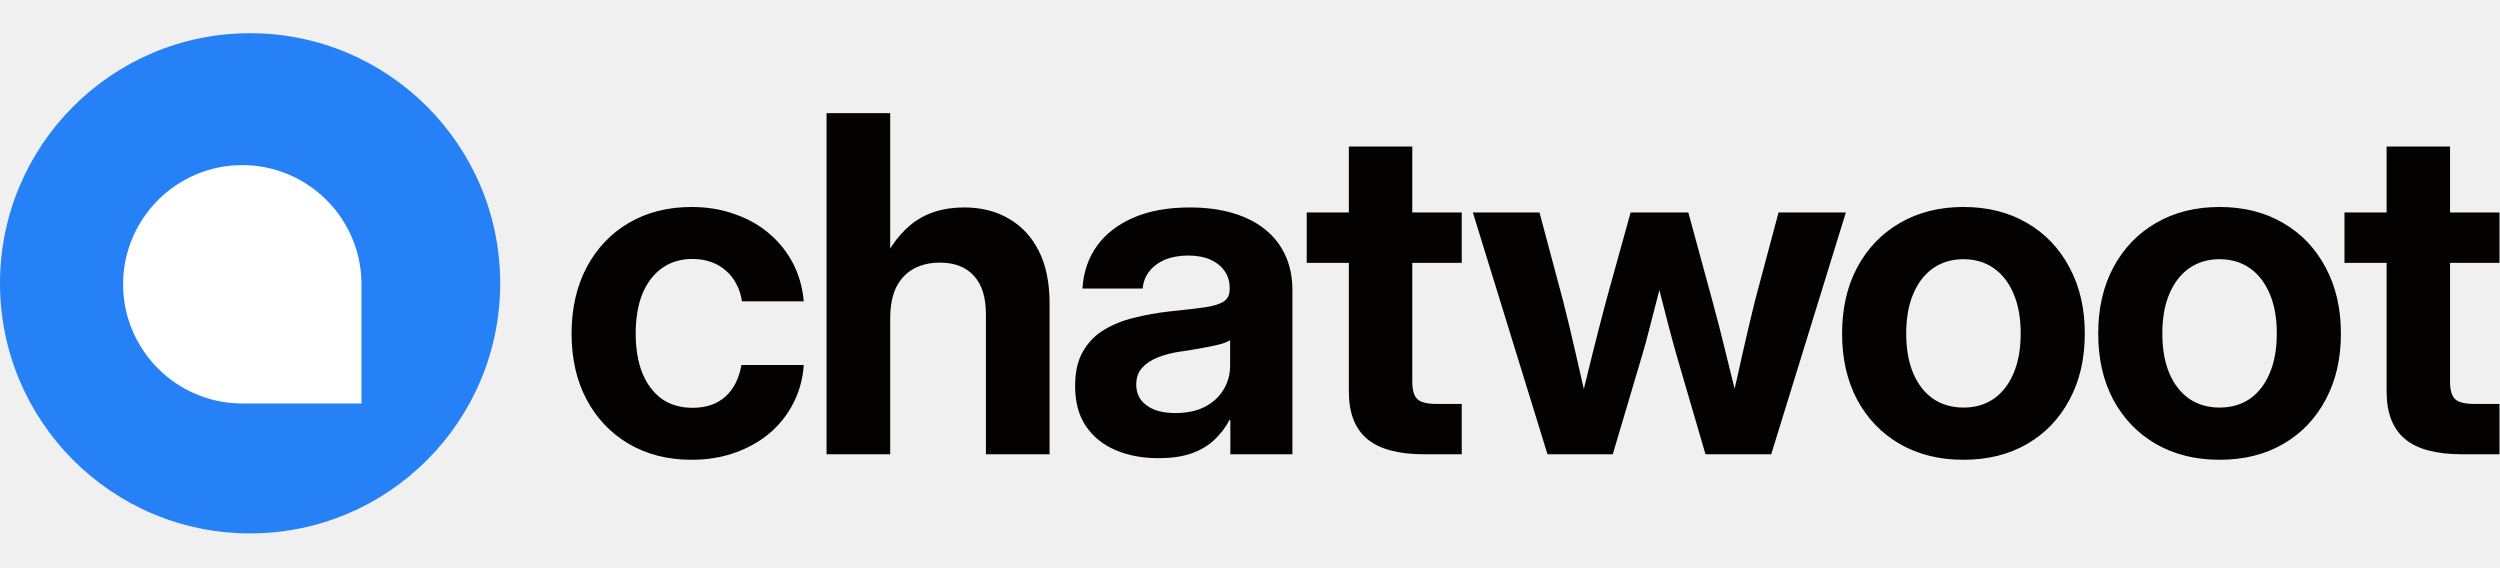
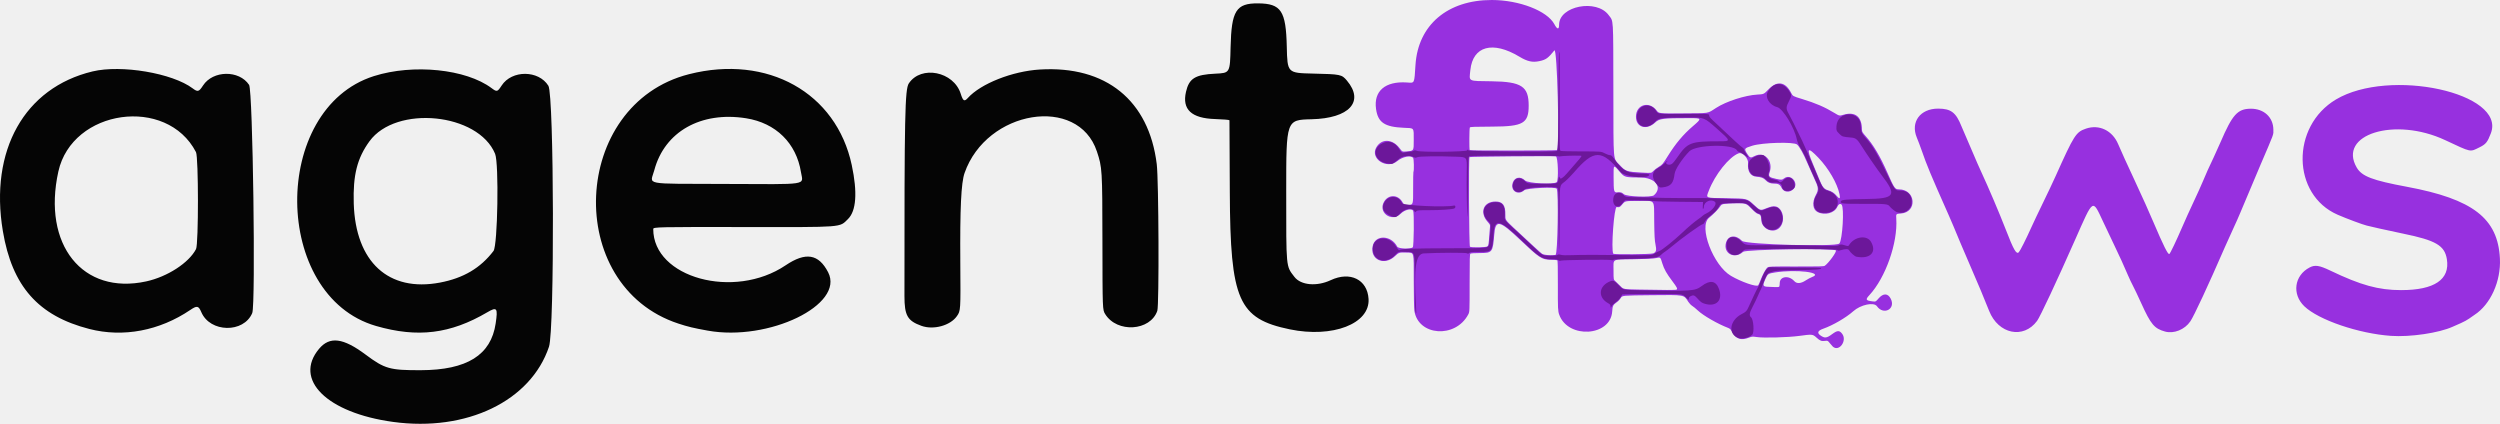
- <svg xmlns="http://www.w3.org/2000/svg" width="2559" height="581" viewBox="0 0 2559 581" fill="none">
-   <path d="M256 546C397.385 546 512 431.385 512 290C512 148.615 397.385 34 256 34C114.615 34 0 148.615 0 290C0 431.385 114.615 546 256 546Z" fill="#2781F6" />
-   <path d="M367 410H247.99C182.388 410 129 356.608 129 290.989C129 225.392 182.388 172 247.992 172C313.612 172 367 225.392 367 290.989V410Z" fill="white" stroke="white" stroke-width="6" />
-   <path d="M707.875 470.625C683.5 470.625 662.016 465.156 643.422 454.219C624.984 443.281 610.609 428.125 600.297 408.75C590.141 389.375 585.062 366.953 585.062 341.484C585.062 316.016 590.141 293.516 600.297 273.984C610.609 254.453 624.984 239.219 643.422 228.281C662.016 217.344 683.5 211.875 707.875 211.875C723.812 211.875 738.5 214.297 751.938 219.141C765.531 223.828 777.328 230.469 787.328 239.062C797.484 247.656 805.609 257.812 811.703 269.531C817.797 281.25 821.469 294.219 822.719 308.438H759.438C758.5 301.875 756.625 296.016 753.812 290.859C751.156 285.547 747.641 281.016 743.266 277.266C739.047 273.359 734.047 270.391 728.266 268.359C722.641 266.172 716.156 265.078 708.812 265.078C696.781 265.078 686.391 268.203 677.641 274.453C668.891 280.703 662.172 289.531 657.484 300.938C652.953 312.344 650.688 325.859 650.688 341.484C650.688 356.953 652.953 370.391 657.484 381.797C662.172 393.203 668.812 402.031 677.406 408.281C686.156 414.375 696.625 417.422 708.812 417.422C716.156 417.422 722.641 416.406 728.266 414.375C733.891 412.344 738.734 409.453 742.797 405.703C747.016 401.797 750.453 397.188 753.109 391.875C755.766 386.406 757.719 380.312 758.969 373.594H822.719C821.781 387.656 818.266 400.625 812.172 412.5C806.234 424.219 798.188 434.453 788.031 443.203C777.875 451.797 766 458.516 752.406 463.359C738.812 468.203 723.969 470.625 707.875 470.625ZM911.209 326.484V465H846.053V115.781H911.209V281.25H898.319C906.288 259.375 917.459 242.422 931.834 230.391C946.366 218.359 964.725 212.344 986.913 212.344C1004.41 212.344 1019.65 216.172 1032.62 223.828C1045.74 231.328 1055.98 242.344 1063.32 256.875C1070.66 271.406 1074.33 289.141 1074.33 310.078V465H1009.18V321.562C1009.18 304.219 1005.04 291.094 996.756 282.188C988.631 273.281 977.069 268.828 962.069 268.828C952.069 268.828 943.241 270.859 935.584 274.922C927.928 278.984 921.913 285.234 917.538 293.672C913.319 302.109 911.209 313.047 911.209 326.484ZM1185.79 468.984C1169.39 468.984 1154.78 466.25 1141.97 460.781C1129.15 455.312 1119 447.109 1111.5 436.172C1104.15 425.234 1100.48 411.562 1100.48 395.156C1100.48 381.094 1103.06 369.453 1108.22 360.234C1113.53 350.859 1120.64 343.438 1129.54 337.969C1138.61 332.344 1149 328.125 1160.72 325.312C1172.43 322.344 1184.62 320.156 1197.28 318.75C1212.59 317.188 1224.7 315.781 1233.61 314.531C1242.51 313.125 1248.92 311.094 1252.83 308.438C1256.73 305.781 1258.68 301.719 1258.68 296.25V294.609C1258.68 288.047 1256.97 282.344 1253.53 277.5C1250.09 272.5 1245.25 268.594 1239 265.781C1232.75 262.969 1225.17 261.562 1216.26 261.562C1207.36 261.562 1199.47 262.969 1192.59 265.781C1185.87 268.594 1180.48 272.578 1176.42 277.734C1172.51 282.734 1170.25 288.594 1169.62 295.312H1107.98C1109.08 278.438 1114.08 263.828 1122.98 251.484C1132.04 239.141 1144.54 229.531 1160.48 222.656C1176.58 215.781 1195.72 212.344 1217.9 212.344C1234.47 212.344 1249.23 214.297 1262.2 218.203C1275.33 222.109 1286.34 227.734 1295.25 235.078C1304.31 242.422 1311.18 251.328 1315.87 261.797C1320.56 272.109 1322.9 283.75 1322.9 296.719V465H1259.39V430.078H1258.45C1254.23 437.891 1248.92 444.766 1242.51 450.703C1236.26 456.484 1228.45 461.016 1219.08 464.297C1209.86 467.422 1198.76 468.984 1185.79 468.984ZM1203.14 422.812C1214.86 422.812 1224.86 420.703 1233.14 416.484C1241.58 412.109 1247.98 406.25 1252.36 398.906C1256.89 391.562 1259.15 383.281 1259.15 374.062V348.281C1257.12 349.531 1254.39 350.703 1250.95 351.797C1247.67 352.734 1243.68 353.672 1239 354.609C1234.47 355.547 1229.47 356.484 1224 357.422C1218.68 358.359 1213.14 359.219 1207.36 360C1199.23 361.25 1191.81 363.203 1185.09 365.859C1178.37 368.516 1172.98 372.109 1168.92 376.641C1165.01 381.016 1163.06 386.719 1163.06 393.75C1163.06 399.688 1164.7 404.922 1167.98 409.453C1171.42 413.828 1176.11 417.188 1182.04 419.531C1187.98 421.719 1195.01 422.812 1203.14 422.812ZM1496.24 217.5V269.062H1337.57V217.5H1496.24ZM1380.69 150H1445.61V390.703C1445.61 399.297 1447.33 405.234 1450.77 408.516C1454.21 411.797 1460.69 413.438 1470.22 413.438C1474.13 413.438 1478.66 413.438 1483.82 413.438C1489.13 413.438 1493.27 413.438 1496.24 413.438V465C1492.02 465 1486.32 465 1479.13 465C1472.1 465 1464.99 465 1457.8 465C1431.39 465 1411.94 459.766 1399.44 449.297C1386.94 438.828 1380.69 422.656 1380.69 400.781V150ZM1584.03 465L1507.62 217.5H1575.82L1599.73 307.031C1604.26 324.688 1608.63 342.891 1612.85 361.641C1617.07 380.391 1621.29 398.828 1625.51 416.953H1616.6C1621.13 398.828 1625.67 380.391 1630.2 361.641C1634.88 342.891 1639.57 324.688 1644.26 307.031L1669.1 217.5H1728.17L1752.54 307.031C1757.38 324.688 1762.07 342.891 1766.6 361.641C1771.13 380.391 1775.67 398.828 1780.2 416.953H1771.06C1775.43 398.828 1779.65 380.391 1783.71 361.641C1787.93 342.891 1792.23 324.688 1796.6 307.031L1820.51 217.5H1889.42L1813.01 465H1745.74L1716.45 364.688C1713.63 354.844 1710.9 344.844 1708.24 334.688C1705.59 324.375 1702.93 314.062 1700.28 303.75C1697.78 293.281 1695.12 282.969 1692.31 272.812H1704.96C1702.31 282.969 1699.57 293.281 1696.76 303.75C1694.1 314.062 1691.45 324.375 1688.79 334.688C1686.29 344.844 1683.56 354.844 1680.59 364.688L1650.82 465H1584.03ZM2009.78 470.625C1985.09 470.625 1963.38 465.234 1944.62 454.453C1926.03 443.672 1911.5 428.594 1901.03 409.219C1890.72 389.844 1885.56 367.266 1885.56 341.484C1885.56 315.703 1890.72 293.125 1901.03 273.75C1911.5 254.219 1926.03 239.062 1944.62 228.281C1963.38 217.344 1985.09 211.875 2009.78 211.875C2034.62 211.875 2056.34 217.344 2074.94 228.281C2093.53 239.062 2107.98 254.219 2118.3 273.75C2128.77 293.125 2134 315.703 2134 341.484C2134 367.266 2128.77 389.844 2118.3 409.219C2107.98 428.594 2093.53 443.672 2074.94 454.453C2056.34 465.234 2034.62 470.625 2009.78 470.625ZM2009.78 417.188C2021.66 417.188 2031.97 414.219 2040.72 408.281C2049.47 402.188 2056.27 393.438 2061.11 382.031C2065.95 370.625 2068.38 357.109 2068.38 341.484C2068.38 325.547 2065.95 311.953 2061.11 300.703C2056.27 289.297 2049.47 280.547 2040.72 274.453C2031.97 268.359 2021.66 265.312 2009.78 265.312C1998.06 265.312 1987.75 268.359 1978.84 274.453C1970.09 280.547 1963.3 289.297 1958.45 300.703C1953.61 311.953 1951.19 325.547 1951.19 341.484C1951.19 357.266 1953.61 370.859 1958.45 382.266C1963.3 393.516 1970.09 402.188 1978.84 408.281C1987.75 414.219 1998.06 417.188 2009.78 417.188ZM2271.94 470.625C2247.26 470.625 2225.54 465.234 2206.79 454.453C2188.19 443.672 2173.66 428.594 2163.19 409.219C2152.88 389.844 2147.72 367.266 2147.72 341.484C2147.72 315.703 2152.88 293.125 2163.19 273.75C2173.66 254.219 2188.19 239.062 2206.79 228.281C2225.54 217.344 2247.26 211.875 2271.94 211.875C2296.79 211.875 2318.51 217.344 2337.1 228.281C2355.69 239.062 2370.15 254.219 2380.46 273.75C2390.93 293.125 2396.16 315.703 2396.16 341.484C2396.16 367.266 2390.93 389.844 2380.46 409.219C2370.15 428.594 2355.69 443.672 2337.1 454.453C2318.51 465.234 2296.79 470.625 2271.94 470.625ZM2271.94 417.188C2283.82 417.188 2294.13 414.219 2302.88 408.281C2311.63 402.188 2318.43 393.438 2323.27 382.031C2328.12 370.625 2330.54 357.109 2330.54 341.484C2330.54 325.547 2328.12 311.953 2323.27 300.703C2318.43 289.297 2311.63 280.547 2302.88 274.453C2294.13 268.359 2283.82 265.312 2271.94 265.312C2260.22 265.312 2249.91 268.359 2241.01 274.453C2232.26 280.547 2225.46 289.297 2220.62 300.703C2215.77 311.953 2213.35 325.547 2213.35 341.484C2213.35 357.266 2215.77 370.859 2220.62 382.266C2225.46 393.516 2232.26 402.188 2241.01 408.281C2249.91 414.219 2260.22 417.188 2271.94 417.188ZM2558.48 217.5V269.062H2399.81V217.5H2558.48ZM2442.93 150H2507.86V390.703C2507.86 399.297 2509.57 405.234 2513.01 408.516C2516.45 411.797 2522.93 413.438 2532.47 413.438C2536.37 413.438 2540.9 413.438 2546.06 413.438C2551.37 413.438 2555.51 413.438 2558.48 413.438V465C2554.26 465 2548.56 465 2541.37 465C2534.34 465 2527.23 465 2520.04 465C2493.64 465 2474.18 459.766 2461.68 449.297C2449.18 438.828 2442.93 422.656 2442.93 400.781V150Z" fill="#040101" />
+ <svg xmlns="http://www.w3.org/2000/svg" version="1.1" id="svg1" width="4347.787" height="737.035" viewBox="0 0 4347.787 737.035">
+   <defs id="defs1" />
+   <g id="g1" transform="translate(-583.6067,-1378.539)">
+     <g id="g61795-4" style="display:inline" transform="translate(190.0973,1188.634)">
+       <g id="g2-2" transform="matrix(1.007122,0,0,1.007122,2775.622,163.7)">
+         <path style="fill:#9730df" d="m 799.89,624.75 c -0.821,-0.688 -3.178,-3.376 -5.237,-5.975 -3.661,-4.619 -3.843,-4.711 -8.128,-4.124 -6.336,0.868 -8.887,-0.093 -15.05,-5.674 -6.567,-5.947 -7.161,-6.004 -29.975,-2.896 -19.215,2.618 -61.026,3.758 -72.922,1.988 -7.609,-1.132 -8.501,-1.069 -13.611,0.967 -13.869,5.526 -22.926,2.343 -29.575,-10.395 -2.008,-3.846 -3.407,-5.194 -6.714,-6.467 C 600.558,585.198 575.879,570.967 566.5,562.087 c -3.3,-3.125 -7.649,-6.685 -9.664,-7.912 -2.015,-1.227 -5.034,-4.367 -6.709,-6.977 -8.034,-12.52 -5.152,-12.004 -63.863,-11.42 -50.236,0.5 -50.236,0.5 -52.773,4.829 -1.395,2.381 -4.559,5.72 -7.029,7.42 -6.185,4.256 -7.154,6.227 -7.756,15.777 -2.728,43.292 -76.206,47.868 -91.457,5.696 -2.297,-6.353 -2.477,-10.225 -2.368,-51.194 0.08,-30.12 -0.208,-42.391 -1.006,-42.884 -0.615,-0.38 -5.955,-0.779 -11.868,-0.887 -14.911,-0.272 -19.177,-3.08 -52.047,-34.263 -36.204,-34.345 -42.86,-35.638 -44.985,-8.736 -2.386,30.218 -3.367,31.456 -24.946,31.479 -7.99,0.008 -15.202,0.443 -16.027,0.966 -1.301,0.824 -1.5,7.571 -1.5,50.735 0,49.784 0,49.784 -2.376,54.284 -22.156,41.969 -86.735,37.34 -93.098,-6.674 -0.543,-3.754 -0.996,-26.894 -1.007,-51.421 -0.023,-52.773 1.213,-48.191 -13.154,-48.756 -11.614,-0.456 -12.853,-0.069 -19.076,5.961 -18.324,17.754 -43.754,6.476 -38.686,-17.156 4.284,-19.975 31.875,-19.302 42.391,1.034 1.854,3.585 22.833,4.475 26.853,1.139 1.903,-1.58 2.529,-60.193 0.674,-63.128 -2.907,-4.599 -14.57,-1.889 -21.523,5 -16.129,15.982 -40.583,-2.925 -28.084,-21.713 7.912,-11.894 23.437,-11.19 30.84,1.399 3.42,5.815 3.42,5.815 7.832,5.513 11.543,-0.791 10.917,0.895 10.878,-29.314 -0.019,-14.829 0.175,-27.301 0.431,-27.716 1.427,-2.308 0.948,-23.251 -0.566,-24.765 -4.495,-4.495 -18.408,-1.6 -27.059,5.629 -18.223,15.227 -47.869,-4.129 -36.306,-23.705 9.195,-15.566 28.165,-14.57 40.499,2.126 4.212,5.701 4.212,5.701 11.873,5.022 C 76.28,286.37 76,286.817 76,268.042 76,245.772 77.316,247.447 59.234,246.705 25.676,245.327 14.143,237.556 10.884,214.123 6.588,183.235 26.747,165.94 64.14,168.434 77.868,169.349 76.852,171.427 79.019,138 83.478,69.191 134.416,25.934 210.884,26.02 c 47.206,0.053 95.672,18.784 107.883,41.694 5.049,9.473 8.231,9.848 8.234,0.971 0.012,-32.404 64.763,-44.933 85.591,-16.56 8.577,11.684 7.88,0.523 8.133,130.158 0.254,129.701 -0.988,115.608 11.379,129.14 9.472,10.364 11.901,11.193 36.897,12.589 17.5,0.977 17.5,0.977 20.5,-2.459 1.65,-1.89 5.925,-5.191 9.5,-7.336 6.193,-3.715 6.939,-4.603 15.803,-18.808 13.542,-21.702 26.562,-37.194 43.367,-51.597 C 573.79,230.423 573.621,230 552.66,230 c -46.653,0 -52.453,0.731 -59.688,7.526 -14.972,14.062 -33.258,8.57 -33.258,-9.988 0,-21.001 22.801,-27.811 35.707,-10.666 3.921,5.209 3.921,5.209 45.5,4.918 47.062,-0.329 41.778,0.539 57.112,-9.381 17.569,-11.365 50.349,-21.95 71.467,-23.077 11,-0.587 11,-0.587 19.015,-8.896 15.14,-15.694 29.274,-13.452 39.319,6.237 2.773,5.436 2.88,5.495 18.666,10.284 23.489,7.126 39.288,13.947 56.262,24.291 8.262,5.034 8.262,5.034 15.5,2.889 20.214,-5.991 31.698,3.461 31.733,26.119 0.005,3.209 0.953,4.816 6.488,11 13,14.524 24.893,34.542 37.453,63.042 C 905.805,351.235 907.023,353 913.731,353 c 29.397,0 32.486,39.735 3.245,41.739 -8.24,0.565 -8.24,0.565 -7.706,9.127 2.605,41.751 -18.498,101.622 -46.465,131.824 -7.17,7.743 -6.402,9.294 5.319,10.732 5.625,0.69 5.625,0.69 10.327,-4.814 8.201,-9.599 16.348,-9.464 21.299,0.353 8.89,17.63 -12.362,29.031 -23.903,12.824 -5.34,-7.499 -28.117,-2.663 -40.819,8.666 -12.352,11.018 -35.36,24.412 -51.851,30.185 -9.383,3.284 -11.106,7.142 -5.1,11.418 7.516,5.352 10.837,5.021 20.391,-2.032 9.085,-6.706 12.557,-6.835 17.312,-0.643 9.032,11.761 -4.991,31.5 -15.891,22.369 z M 529.857,526.11 c 2.067,-1.31 0.82,-3.817 -7.148,-14.366 C 512.587,498.343 508.36,490.871 505.317,481 c -3.512,-11.39 -3.078,-11.026 -11.085,-9.293 -4.758,1.03 -16.111,1.601 -38.732,1.949 -38.431,0.591 -34.5,-1.634 -34.5,19.528 0,15.801 0,15.801 3.25,18.539 1.788,1.506 5.64,5.222 8.561,8.258 5.311,5.52 5.311,5.52 31,6.053 45.114,0.936 64.653,0.959 66.046,0.076 z m 177.536,-5.691 c 0.334,-0.87 0.607,-3.38 0.607,-5.577 0,-11.742 15.737,-13.883 25.091,-3.413 4.311,4.825 11.291,4.42 19.725,-1.145 3.474,-2.292 8.424,-4.939 11,-5.883 21.366,-7.821 -27.846,-13.806 -64.316,-7.822 -11.527,1.891 -12.33,2.424 -15.999,10.598 -5.427,12.092 -4.961,13.682 4.123,14.077 18.935,0.825 19.135,0.816 19.769,-0.836 z m -36.535,-1.747 c 0.607,-0.731 2.273,-4.443 3.704,-8.25 3.679,-9.79 9.309,-20.175 12.148,-22.408 2.304,-1.812 4.647,-1.896 49.775,-1.783 39.512,0.099 47.688,-0.117 49.354,-1.306 6.957,-4.963 20.915,-24.311 19.108,-26.488 -3.361,-4.05 -155.65,-1.748 -160.219,2.422 -14.689,13.405 -34.58,2.991 -29.586,-15.491 3.535,-13.081 16.849,-14.705 27.756,-3.384 6.106,6.337 162.428,10.609 168.008,4.59 5.46,-5.888 8.784,-62.31 3.956,-67.14 -2.417,-2.418 -5.303,-0.998 -7.394,3.638 -4.989,11.064 -21.625,15.48 -34.182,9.074 -8.316,-4.243 -9.721,-16.454 -3.294,-28.64 5.53,-10.485 5.296,-13.063 -2.732,-30.127 -3.333,-7.083 -8.607,-18.911 -11.722,-26.284 -6.724,-15.918 -13.534,-28.072 -17.684,-31.565 -5.751,-4.839 -59.711,-3.347 -77.292,2.137 -14.098,4.397 -14.488,5.042 -8.583,14.179 4.571,7.072 5.556,7.339 12.941,3.507 16.546,-8.584 32.296,8.52 25.71,27.92 -2.576,7.588 -1.223,8.937 11.8,11.763 8.434,1.83 9.638,1.724 13.437,-1.19 11.182,-8.578 25.845,8.644 15.86,18.629 -6.902,6.902 -16.899,5.697 -20.738,-2.499 -2.572,-5.492 -5.47,-6.958 -13.77,-6.969 -5.328,-0.007 -9.964,-1.926 -13.218,-5.472 -3.828,-4.171 -7.544,-5.654 -15.719,-6.272 -10.887,-0.823 -16.279,-9.336 -14.978,-23.647 0.745,-8.196 -9.713,-19.223 -16.044,-16.918 -16.608,6.048 -41.353,37.077 -51.897,65.076 -4.844,12.863 -7.058,11.987 31.691,12.539 34.613,0.493 34.805,0.539 46.058,11.154 9.565,9.023 11.647,9.989 17.104,7.937 13.829,-5.202 15.363,-5.591 19.786,-5.019 12.124,1.567 18.008,21.328 10.076,33.836 -9.729,15.341 -34.037,6.847 -34.07,-11.904 -0.01,-5.421 -1.561,-8.06 -5.196,-8.839 -2.331,-0.499 -5.583,-3.056 -10.997,-8.644 -9.152,-9.448 -10.305,-9.873 -26.306,-9.708 -22.187,0.23 -25.657,0.828 -27.992,4.827 -2.313,3.962 -12.837,14.808 -19.651,20.254 -18.375,14.683 7.17,82.145 37.93,100.172 17.836,10.453 44.307,19.617 47.065,16.294 z M 321,466.11 c 3.536,-0.977 5.327,-108.726 1.9,-114.271 -2.089,-3.38 -52.029,-0.954 -56.102,2.725 -10.751,9.713 -24.385,0.834 -19.845,-12.922 3.235,-9.802 13.37,-11.702 21.214,-3.976 5.104,5.027 50.225,7.369 54.755,2.842 3.466,-3.464 2.176,-43.809 -1.422,-44.462 -4.798,-0.872 -148.247,0.368 -149.167,1.289 -1.607,1.608 -0.877,153.709 0.742,154.734 2.598,1.644 28.567,1.148 30.294,-0.579 1.676,-1.676 2.271,-5.423 3.093,-19.488 0.306,-5.225 0.826,-11.341 1.157,-13.592 0.559,-3.805 0.28,-4.455 -3.989,-9.261 -14.56,-16.394 -7.224,-35.156 13.741,-35.143 12.25,0.007 17.143,6.59 16.819,22.625 -0.184,9.129 -0.184,9.129 14.631,23 29.147,27.29 47.166,43.786 48.874,44.741 4.178,2.338 17.532,3.335 23.304,1.74 z m 168.538,-2.561 c 5.256,-2.196 6.029,-5.289 3.889,-15.548 -1.414,-6.78 -1.857,-14.927 -2.185,-40.253 C 490.735,368.655 494.16,373 463.855,373 c -22.7,0 -22.7,0 -27.476,5.59 -4.776,5.59 -4.776,5.59 -9.914,4.948 -4.519,-0.565 -9.974,73.974 -5.897,80.571 1.004,1.625 64.983,1.104 68.97,-0.562 z M 811.211,361.25 c -3.848,-18.605 -18.767,-44.342 -36.386,-62.772 -19.098,-19.977 -21.392,-17.353 -9.458,10.82 3.679,8.684 8.037,19.185 9.686,23.334 6.506,16.377 8.976,19.704 16.225,21.857 6.699,1.989 11.057,4.862 15.379,10.135 4.742,5.787 6.223,4.69 4.555,-3.375 z M 490.762,363.25 c 15.515,-13.688 2.34,-30.711 -23.797,-30.749 -25.496,-0.037 -27.075,-0.439 -34.182,-8.703 -12.177,-14.158 -11.811,-14.378 -11.684,7.011 0.163,27.478 0.238,27.755 7.46,27.36 5.702,-0.312 6.31,-0.121 10.345,3.25 5.11,4.269 47.403,5.762 51.859,1.831 z M 323.347,285.248 c 4.784,-7.741 0.355,-178.215 -4.475,-172.213 -10.865,13.504 -14.604,16.174 -26.013,18.577 -11.984,2.524 -20.641,0.582 -34.447,-7.724 -46.049,-27.704 -80.297,-18.377 -84.625,23.045 -2.143,20.51 -5.271,18.854 36.713,19.438 51.777,0.721 64.029,8.788 63.987,42.128 -0.038,30.425 -9.562,35.945 -62.364,36.145 -31.077,0.118 -38.539,0.403 -39.235,1.5 -1.002,1.581 -1.21,38.201 -0.222,39.188 0.927,0.927 150.107,0.842 150.68,-0.086 z M 1763.5,605.999 c -55.87,-3.893 -125.138,-27.543 -149.606,-51.08 -21.769,-20.941 -17.386,-53.206 9.106,-67.025 9.244,-4.822 16.766,-3.704 35.5,5.276 52.992,25.403 83.463,33.814 122.5,33.814 57.619,0 84.71,-18.321 79.022,-53.442 -3.826,-23.625 -19.03,-32.486 -75.648,-44.089 -14.78,-3.029 -33.399,-7.047 -41.374,-8.929 -7.975,-1.882 -17.59,-4.125 -21.366,-4.985 -6.508,-1.482 -34.983,-12.101 -50.134,-18.698 -79.37,-34.554 -81.148,-152.511 -3,-199.049 92.608,-55.149 293.921,-11.288 267.543,58.292 -5.853,15.438 -8.695,18.967 -19.577,24.306 -17.14,8.409 -13.038,9.266 -59.466,-12.429 -87.031,-40.667 -186.139,-9.771 -152.544,47.554 8.791,15 27.035,21.966 86.507,33.03 114.046,21.216 157.203,54.512 160.667,123.955 1.951,39.106 -16.22,79.355 -43.892,97.224 -2.331,1.505 -6.54,4.442 -9.355,6.526 -2.814,2.084 -9.114,5.527 -14,7.65 -4.886,2.123 -11.393,4.999 -14.461,6.391 -23.622,10.72 -73.132,18.027 -106.422,15.707 z m -390.27,-7.485 c -18.383,-5.171 -24.363,-12.282 -40.795,-48.513 -5.862,-12.925 -12.382,-26.65 -14.488,-30.5 -2.107,-3.85 -6.044,-12.175 -8.75,-18.5 -7.62,-17.811 -13.548,-30.811 -23.715,-52 -5.146,-10.725 -13.893,-29.165 -19.437,-40.977 -18.193,-38.762 -16.039,-40.167 -47.513,30.977 -32.274,72.953 -60.833,133.918 -66.083,141.07 -23.497,32.009 -66.961,22.973 -82.868,-17.228 -8.583,-21.691 -19.534,-47.859 -31.11,-74.342 -6.972,-15.95 -15.272,-35.3 -18.445,-43 -8.722,-21.171 -15.829,-38.004 -20.268,-48 -31.605,-71.177 -37.519,-85.356 -46.908,-112.46 -2.183,-6.303 -5.851,-15.978 -8.151,-21.5 -11.165,-26.814 5.883,-49.957 36.801,-49.957 22.191,0 30.824,6.558 40.415,30.702 1.63,4.104 5.277,12.581 8.103,18.838 2.826,6.257 8.313,19.026 12.194,28.376 3.88,9.35 10.342,24.053 14.36,32.674 11.713,25.133 30.853,70.149 41.481,97.56 14.012,36.14 18.603,44.127 22.846,39.752 2.325,-2.397 12.437,-22.48 21.643,-42.986 3.704,-8.25 12.785,-27.375 20.18,-42.5 7.395,-15.125 17.183,-35.825 21.751,-46 31.883,-71.017 34.993,-75.884 52.282,-81.844 22.807,-7.862 45.73,3.19 55.692,26.85 2.662,6.322 7.751,17.795 11.309,25.495 3.558,7.7 10.737,23.225 15.953,34.5 17.422,37.662 24.481,53.349 33.298,74 17.905,41.937 25.461,57.066 27.785,55.63 1.564,-0.967 12.243,-23.317 22.04,-46.13 4.96,-11.55 13.813,-31.125 19.672,-43.5 5.86,-12.375 13.281,-28.8 16.492,-36.5 6.061,-14.533 8.877,-20.786 18.47,-41 3.132,-6.6 8.407,-18.3 11.723,-26 20.507,-47.618 29.313,-57.432 51.812,-57.748 22.954,-0.322 39.299,14.699 39.443,36.248 0.063,9.386 2.037,3.996 -21.974,60 -9.198,21.454 -30.461,71.884 -35.186,83.451 -2.482,6.077 -7.887,18.249 -12.011,27.049 -4.124,8.8 -10.63,23.2 -14.457,32 -28.806,66.221 -53.354,118.986 -59.716,128.354 -9.782,14.405 -28.562,21.964 -43.869,17.659 z" id="path3-3" />
+         <path style="fill:#6c179a" d="m 637.594,610.007 c -19.599,-6.188 -16.63,-30.876 5.03,-41.819 7.18,-3.627 8.577,-5.119 11.914,-12.722 5.666,-12.908 14.845,-32.045 16.056,-33.474 0.703,-0.829 2.676,-5.301 4.386,-9.937 7.187,-19.492 12.037,-25.841 18.766,-24.569 2.065,0.39 21.754,0.661 43.754,0.6 22,-0.06 40.579,0.27 41.286,0.733 3.552,2.329 -7.839,3.367 -40.202,3.664 -33.3,0.306 -39.456,0.924 -49.707,4.989 -2.288,0.907 -6.504,9.047 -9.919,19.152 -1.602,4.738 -3.312,9.124 -3.801,9.745 -0.489,0.621 -2.605,5.18 -4.703,10.13 -2.098,4.95 -6.255,13.628 -9.239,19.284 -5.649,10.71 -6.34,15.207 -2.789,18.154 4.365,3.623 5.941,25.789 2.132,29.997 -4.266,4.714 -16.783,8.023 -22.964,6.071 z M 79.566,566.107 c -1.244,-2.013 -1.641,-14.2 -1.852,-56.83 -0.259,-52.267 1.371,-47.489 -16.488,-48.328 C 49.5,460.399 49.5,460.399 44.128,466.241 30.053,481.55 8.295,477.792 5.564,459.581 1.923,435.298 31.198,429.333 45.439,451.456 c 4.013,6.235 5.105,7.337 6.293,6.352 2.662,-2.21 22.475,-2.924 86.413,-3.116 75.016,-0.225 67.064,1.451 68.713,-14.483 2.905,-28.067 3.01,-26.756 -2.608,-32.539 C 189.982,392.981 197.309,375 217.564,375 c 11.554,0 16.053,6.081 15.726,21.257 -0.246,11.453 -2.923,7.8 23.252,31.743 9.319,8.525 21.447,19.797 26.951,25.049 15.359,14.658 14.956,14.451 28.103,14.451 7.674,0 11.583,-0.404 12.674,-1.309 1.26,-1.046 2.447,-1.072 5.904,-0.128 2.945,0.804 8.955,0.983 18.826,0.56 15.721,-0.673 51.603,-0.665 100.5,0.023 35.02,0.492 37.871,0.272 43.187,-3.341 2.097,-1.425 5.622,-3.209 7.832,-3.963 4.137,-1.413 24.796,-18.004 38.482,-30.905 11.355,-10.705 21.899,-19.615 28.575,-24.148 3.303,-2.243 6.623,-4.822 7.377,-5.731 0.754,-0.909 3.706,-2.757 6.559,-4.106 10.432,-4.935 18.748,-16.098 14.713,-19.749 -6.612,-5.984 -19.16,-0.439 -19.209,8.488 -0.008,1.48 -0.523,3.005 -1.145,3.39 -0.811,0.501 -1.005,-1.038 -0.686,-5.441 0.244,-3.377 0.415,-6.199 0.38,-6.271 -0.035,-0.072 -18.739,-0.263 -41.564,-0.423 -24.467,-0.172 -42.571,-0.701 -44.11,-1.29 -1.974,-0.755 -41.159,-1.755 -48.609,-1.239 -0.67,0.046 -3.047,2.559 -5.282,5.584 -7.323,9.913 -17.261,4.301 -15.468,-8.735 1.397,-10.16 10.292,-13.273 17.582,-6.152 3.981,3.888 3.981,3.888 29.534,4.08 14.054,0.106 26.745,0.444 28.202,0.75 1.98,0.417 70.033,0.905 83.649,0.6 2.907,-0.065 54.753,1.78 63,2.243 8.599,0.482 11.61,1.988 20.755,10.381 10.839,9.947 11.789,10.233 20.815,6.278 15.309,-6.708 23.338,-4.263 27.539,8.385 7.243,21.806 -16.598,37.734 -30.95,20.677 -2.507,-2.98 -2.921,-4.386 -4.164,-14.175 -0.656,-5.162 -1.38,-6.018 -6.495,-7.676 -2.249,-0.729 -6.001,-3.838 -10.5,-8.699 -8.702,-9.404 -8.866,-9.446 -34.067,-8.716 -19.42,0.563 -19.42,0.563 -22.746,6.661 -2.607,4.781 -5.36,7.744 -12.74,13.712 -6.835,5.527 -9.909,8.747 -11.219,11.75 C 577.733,411.145 576.233,413 575.382,413 c -2.98,0 -39.016,25.966 -54.882,39.545 -3.3,2.824 -8.025,6.426 -10.5,8.003 -2.475,1.577 -5.4,3.883 -6.5,5.125 -4.608,5.2 -13.983,6.581 -49.099,7.232 -24.401,0.452 -32.48,0.911 -33.686,1.914 -1.138,0.946 -2.121,1.034 -3.474,0.31 -2.344,-1.254 -84.93,-0.277 -87.481,1.035 -1.198,0.617 -2.58,0.345 -4.439,-0.873 -2.02,-1.324 -4.35,-1.705 -9.26,-1.516 -16.908,0.649 -22.874,-2.82 -50.024,-29.086 -41.368,-40.022 -50.241,-42.635 -52.14,-15.356 C 211.724,460.551 211.393,461 190.588,461 c -14.501,0 -16.63,0.213 -18.677,1.871 -1.912,1.549 -2.538,1.644 -3.629,0.553 -1.337,-1.337 -49.514,-1.205 -75.073,0.206 -13.642,0.753 -17.197,24.486 -13.387,89.37 0.821,13.982 0.805,14.822 -0.255,13.107 z M 415.822,554.94 c -0.252,-2.574 -1.078,-3.687 -3.822,-5.151 -17.578,-9.384 -17.178,-28.348 0.778,-36.92 7.558,-3.608 8.967,-3.053 18.893,7.442 6.015,6.36 6.015,6.36 38.422,7.023 85.22,1.744 91.617,1.295 102.926,-7.227 14.627,-11.022 24.708,-9.47 29.978,4.615 7.291,19.486 -4.151,31.736 -24.2,25.908 -5.475,-1.592 -7.076,-2.786 -14.059,-10.483 -4.061,-4.476 -6.197,-4.995 -10.788,-2.621 -2.155,1.114 -2.95,2.249 -2.95,4.208 0,2.683 0,2.683 -4.25,-1.409 -7.407,-7.13 -3.981,-6.754 -59.646,-6.551 -27.718,0.101 -50.626,0.414 -50.906,0.694 -0.281,0.281 -1.677,2.544 -3.104,5.029 -1.573,2.74 -4.758,6.007 -8.094,8.302 -3.025,2.081 -6.255,5.277 -7.178,7.104 -1.678,3.32 -1.678,3.32 -2,0.037 z m 424.501,-85.636 c -2.774,-0.54 -10.408,-7.226 -12.311,-10.783 -1.58,-2.952 -6.005,-3.042 -15.259,-0.312 -3.179,0.938 -4.04,0.84 -5.681,-0.644 -2.358,-2.134 -155.412,-2.499 -159.469,-0.38 -1.157,0.604 -4.006,2.835 -6.331,4.957 C 630.677,471.811 616,464.507 616,449.565 c 0,-15.747 13.655,-19.138 26.031,-6.464 6.608,6.767 6.608,6.767 47.038,6.208 22.237,-0.308 57.844,-0.049 79.126,0.575 35.595,1.044 38.978,1 42.216,-0.544 3.325,-1.586 3.863,-1.575 9.712,0.196 6.192,1.875 6.192,1.875 7.746,-0.581 9.181,-14.506 30.552,-17.626 37.66,-5.498 10.62,18.122 -1.427,30.474 -25.206,25.845 z M 326.07,405.905 c -0.066,-50.656 -0.171,-53.686 -1.904,-55.255 -4.157,-3.762 -52.451,-1.529 -57.064,2.638 -11.234,10.149 -24.493,1.155 -18.708,-12.69 3.436,-8.224 12.152,-9.11 19.519,-1.986 4.77,4.613 4.77,4.613 29.46,4.683 27.985,0.079 27.477,0.217 28.368,-7.693 0.551,-4.886 1.667,-5.973 2.574,-2.506 0.784,2.998 5.359,0.227 11.717,-7.097 2.626,-3.025 9.775,-11.238 15.886,-18.25 11.111,-12.75 11.111,-12.75 7.347,-12.904 -9.079,-0.372 -32.898,0.449 -34.239,1.181 -0.813,0.443 -2.376,0.322 -3.484,-0.271 -2.072,-1.109 -150.274,-1.179 -153.158,-0.072 -2.231,0.856 -2.299,2.25 -2.679,54.562 -0.199,27.36 -0.596,49.979 -0.882,50.266 -0.924,0.924 -1.857,-56.301 -1.306,-80.102 0.535,-23.092 0.535,-23.092 -16.741,-23.747 -32.688,-1.24 -65.536,-0.837 -68.786,0.843 -2.686,1.389 -3.23,1.338 -7.067,-0.662 -5.843,-3.045 -18.055,-1.595 -23.459,2.785 -12.638,10.244 -11.429,9.614 -17.599,9.168 -23.027,-1.666 -32.195,-22.675 -14.774,-33.856 11.729,-7.528 23.81,-4.448 31.369,7.997 4.067,6.696 5.351,7.4 11.038,6.056 2.2,-0.52 5.812,-0.956 8.027,-0.969 2.215,-0.013 4.953,-0.672 6.084,-1.464 1.793,-1.256 2.609,-1.25 6.373,0.047 7.139,2.459 84.749,1.625 86.176,-0.926 0.97,-1.735 1.078,-1.737 2.308,-0.055 1.599,2.187 150.112,3.133 153.062,0.976 1.776,-1.299 2.188,-20.169 2.529,-115.851 0.108,-30.352 0.584,-54.75 1.068,-54.75 1.052,0 1.08,2.998 0.879,96.114 -0.152,70.378 -0.078,73.652 1.667,74.475 1.004,0.473 17.154,0.872 35.889,0.886 34.063,0.025 34.063,0.025 40.265,3.275 3.411,1.788 7.456,3.25 8.99,3.25 2.286,0 3.578,1.126 7.173,6.25 15.012,21.402 23.443,25.643 50.872,25.591 9.141,-0.017 12.068,1.237 8.696,3.726 -7.477,5.519 -41.989,1.033 -48.059,-6.246 -33.011,-39.591 -46.446,-39.515 -80.835,0.459 -4.859,5.648 -11.937,12.745 -15.728,15.77 -9.643,7.694 -8.928,2.724 -9.007,62.634 C 327.891,431.508 327.473,456.4 327,457.5 c -0.495,1.151 -0.889,-20.755 -0.93,-51.595 z M 34.5,398.131 c -10.964,-5.24 -14.264,-12.793 -9.591,-21.953 6.985,-13.691 24.924,-13.291 30.938,0.69 1.79,4.161 75.172,7.52 89.652,4.104 2.811,-0.663 3.358,3.499 0.65,4.948 -3.15,1.686 -23.026,3.062 -44.36,3.071 -18.453,0.008 -19.831,0.137 -21.585,2.019 -1.872,2.01 -1.874,2.009 -2.953,-0.358 -3.219,-7.066 -16.681,-4.719 -25.222,4.397 -6.601,7.045 -8.527,7.383 -17.53,3.08 z m 742.184,-5.513 c -10.568,-3.952 -12.884,-17.274 -5.174,-29.765 5.211,-8.443 4.721,-12.329 -3.854,-30.544 -3.575,-7.595 -7.845,-17.183 -9.488,-21.308 -5.192,-13.033 -9.127,-21.185 -14.287,-29.6 -3.484,-5.682 -5.439,-10.226 -6.424,-14.936 -4.311,-20.604 -24.114,-53.071 -33.838,-55.477 -13.24,-3.275 -21.708,-17.041 -16.232,-26.387 10.049,-17.147 25.366,-18.056 36.324,-2.154 5.175,7.509 5.194,8.755 0.277,18.186 -5.263,10.094 -5.343,13.156 -0.569,21.668 3.79,6.757 10.928,21.079 23.273,46.699 4.373,9.075 13.768,30.615 20.879,47.866 14.261,34.599 15.213,36.144 23.825,38.647 24.215,7.04 21.643,36.744 -3.301,38.114 -5.069,0.278 -8.866,-0.058 -11.413,-1.01 z M 910,392.263 c -2.438,-0.941 -10.22,-7.132 -11.8,-9.389 -3.263,-4.659 -5.9,-4.947 -44.314,-4.837 -37.909,0.109 -41.861,-0.332 -40.267,-4.487 1.017,-2.65 10.61,-3.503 43.522,-3.869 50.315,-0.56 53.858,-6.153 26.406,-41.681 -6.029,-7.803 -27.108,-38.401 -33.047,-47.969 -8.496,-13.689 -10.837,-15.713 -19.041,-16.463 -15.263,-1.395 -15.298,-1.406 -20.538,-6.457 -4.986,-4.806 -5.444,-6.063 -4.932,-13.545 1.841,-26.919 41.991,-26.838 42.017,0.085 0.008,8.383 1.463,12.532 6.321,18.018 13.759,15.541 20.095,25.877 35.755,58.331 17.368,35.992 16.627,35 26.142,35 13.324,0 20.842,8.556 19.528,22.225 -1.131,11.767 -14.3,19.458 -25.752,15.039 z M 714.455,353.545 c -1.35,-1.35 -2.455,-3.34 -2.455,-4.423 0,-5.189 -4.901,-8.421 -11.795,-7.777 -7.663,0.716 -11.799,-0.712 -16.498,-5.695 -3.709,-3.933 -8.782,-5.637 -16.802,-5.645 -9.615,-0.01 -16.052,-14.229 -11.44,-25.268 2.813,-6.732 19.777,-13.774 24.975,-10.368 6.741,4.417 12.034,20.481 9.197,27.911 -3.105,8.129 -0.543,11.851 9.519,13.831 3.783,0.744 6.419,1.873 7.295,3.123 1.721,2.457 4.357,1.743 8.243,-2.232 C 723.284,328.216 734,333.948 734,347.328 c 0,7.005 -14.231,11.531 -19.545,6.217 z m -216.526,-6.705 c -12.308,-13.163 -11.768,-24.887 1.451,-31.5 2.816,-1.409 7.257,-4.813 9.87,-7.564 2.612,-2.752 4.75,-4.529 4.75,-3.949 0,0.58 -0.45,1.333 -1,1.673 -2.329,1.439 -0.99,4.274 2.25,4.765 5.501,0.832 7.885,-1.042 15.743,-12.383 C 549.067,271.797 553.834,270 604.961,270 c 18.822,0 18.681,-0.608 -4.951,-21.4 C 577.168,228.503 578.088,228.864 550,228.952 c -46.995,0.147 -50.843,0.631 -57,7.17 -14.139,15.014 -32.83,9.226 -31.759,-9.835 1.083,-19.283 23.505,-24.797 33.669,-8.279 3.097,5.033 3.097,5.033 47.094,4.763 43.997,-0.27 43.997,-0.27 43.997,2.352 -2.2e-4,1.894 1.583,4.115 5.7,8 37.699,35.567 49.479,46.373 52.05,47.747 1.238,0.661 2.251,1.973 2.252,2.917 10e-4,0.943 1.807,4.372 4.013,7.619 4.66,6.86 4.492,8.038 -0.57,3.986 -5.077,-4.065 -10.665,-7.354 -12.526,-7.373 -0.87,-0.009 -2.182,-1.138 -2.915,-2.51 -5.998,-11.206 -70.615,-9.809 -82.027,1.774 -12.213,12.397 -24.604,31.237 -25.517,38.796 -1.995,16.532 -6.357,21.591 -20.184,23.415 -5.011,0.661 -5.351,0.553 -8.347,-2.651 z" id="path2-2" />
+       </g>
+       <path style="fill:#050505;stroke-width:2.037" d="M 1077.113,923.659 C 961.965,907.899 903.406,850.009 948.455,796.471 c 18.511,-21.999 41.75,-19.084 80.925,10.151 33.206,24.78 42.005,27.266 95.934,27.103 80.405,-0.242 122.081,-26.262 130.218,-81.3 4.014,-27.152 2.352,-29.373 -14.55,-19.448 -64.21,37.707 -121.163,44.718 -193.509,23.821 -180.824,-52.23 -183.538,-377.606 -3.625,-434.569 68.409,-21.659 160.279,-12.254 204.568,20.943 9.254,6.936 10.249,6.679 17.519,-4.527 17.681,-27.253 64.326,-26.99 81.288,0.46 9.848,15.937 10.802,424.681 1.059,453.763 -31.648,94.463 -143.263,148.297 -271.17,130.791 z m 81.512,-242.305 c 40.865,-7.752 70.429,-25.203 93.14,-54.978 7.297,-9.567 9.643,-152.36 2.777,-168.986 -29.345,-71.054 -172.238,-85.321 -218.465,-21.813 -21.412,29.417 -28.879,58.985 -27.354,108.318 3.145,101.728 60.587,154.402 149.903,137.459 z M 548.947,762.045 C 460.089,739.258 414.549,687.732 398.484,591.807 374.959,451.336 436.172,342.429 554.577,314.093 c 50.068,-11.982 138.765,3.043 173.967,29.47 8.871,6.66 10.9,6.107 18.037,-4.918 17.209,-26.584 62.849,-27.225 80.137,-1.124 6.504,9.819 11.627,382.091 5.461,396.818 -14.741,35.206 -73.248,34.219 -88.524,-1.494 -4.848,-11.334 -7.44,-11.863 -19.191,-3.918 -53.64,36.269 -116.779,48.183 -175.517,33.119 z m 98.777,-82.742 c 36.929,-8.042 74.341,-32.306 86.719,-56.241 4.465,-8.635 4.384,-159.938 -0.09,-168.59 -50.736,-98.113 -215.345,-74.922 -239.365,33.723 -28.143,127.295 42.112,215.199 152.737,191.109 z m 976.565,85.589 c -24.78,-4.468 -34.183,-6.723 -50.916,-12.213 -200.74,-65.864 -187.22,-381.588 18.576,-433.793 136.404,-34.602 256.002,32.227 282.846,158.047 10.169,47.663 7.889,79.857 -6.659,94.033 -15.139,14.752 -5.529,14.019 -180.985,13.787 -149.888,-0.198 -157.566,-0.032 -157.573,3.423 -0.173,84.827 140.659,123.492 230.147,63.186 35.07,-23.634 57.508,-19.956 74.035,12.135 29.061,56.428 -103.358,120.526 -209.471,101.396 z M 1786.529,489.5 c -8.054,-50.661 -43.765,-85.757 -95.578,-93.929 -78.552,-12.39 -141.704,23.367 -159.536,90.332 -7.017,26.351 -22.762,23.313 123.933,23.915 147.565,0.605 134.821,2.579 131.181,-20.317 z m 850.08,273.166 c -89.45,-18.544 -103.498,-50.603 -104.322,-238.068 -0.3,-68.329 -0.576,-124.828 -0.612,-125.553 -0.037,-0.725 -11.293,-1.668 -25.015,-2.097 -41.178,-1.285 -57.634,-16.7 -50.577,-47.379 5.373,-23.359 16.015,-29.929 51.086,-31.539 25.458,-1.169 25.458,-1.169 26.476,-45.975 1.446,-63.608 9.572,-76.564 47.847,-76.284 40.086,0.293 48.469,12.94 49.887,75.266 1.042,45.824 1.042,45.824 45.848,46.843 47.904,1.089 49.698,1.462 58.764,12.237 30.807,36.612 4.143,65.667 -61.663,67.191 -43.944,1.018 -43.944,1.018 -43.944,124.235 0,136.859 -0.618,130.372 14.283,149.908 11.115,14.573 38.852,17.078 63.11,5.701 33.821,-15.863 63.663,-1.123 65.805,32.503 2.752,43.225 -62.453,68.46 -136.973,53.011 z m -640.634,-6.102 c -24.303,-8.805 -29.511,-17.93 -29.523,-51.723 -0.105,-314.794 0.822,-359.742 7.629,-369.928 21.419,-32.05 78.073,-20.687 90.245,18.1 3.977,12.671 6.293,14.065 12.289,7.396 22.459,-24.977 77.365,-46.705 125.366,-49.609 114.931,-6.955 189.652,53.557 203.254,164.602 3.434,28.035 4.268,245.371 0.979,255.005 -12.071,35.353 -70.08,39.022 -90.654,5.733 -4.626,-7.485 -4.626,-7.485 -4.801,-126.824 -0.183,-125.031 -0.374,-128.122 -9.617,-155.999 -32.623,-98.385 -191.911,-72.378 -230.173,37.58 -5.955,17.113 -8.046,61.364 -7.367,155.9 0.6,83.502 0.6,83.502 -5.913,92.879 -11.426,16.452 -40.762,24.479 -61.714,16.888 z" id="path2-5-5-2" />
+     </g>
+   </g>
</svg>
